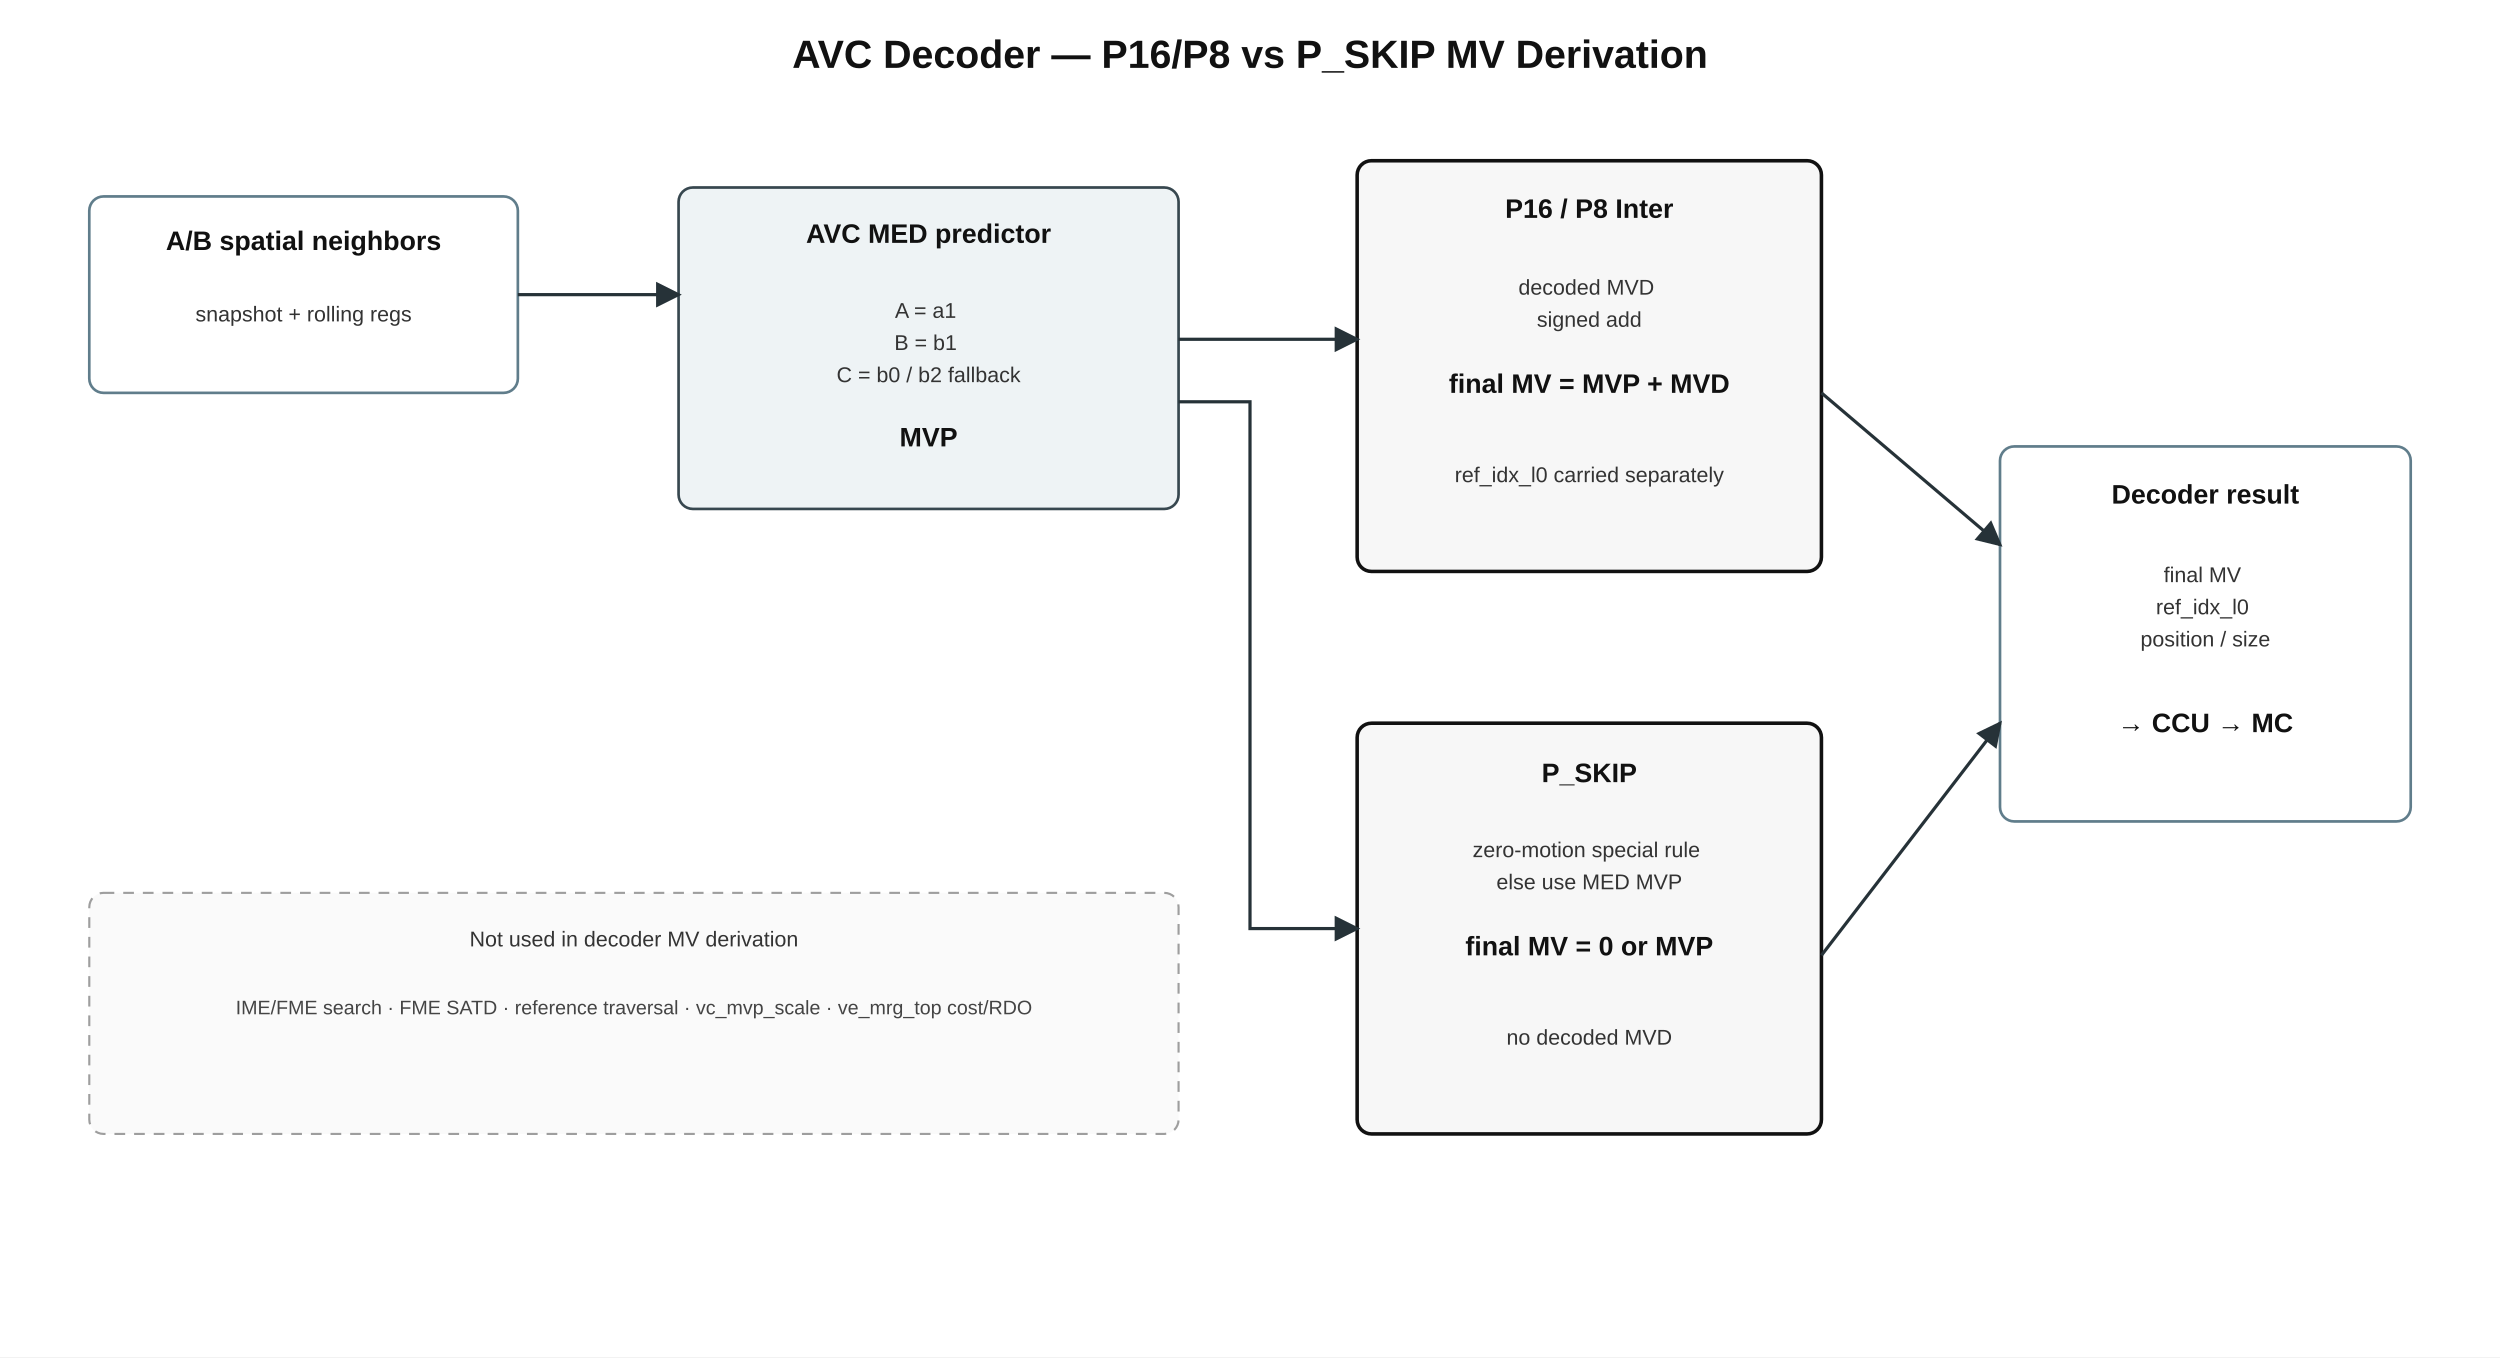
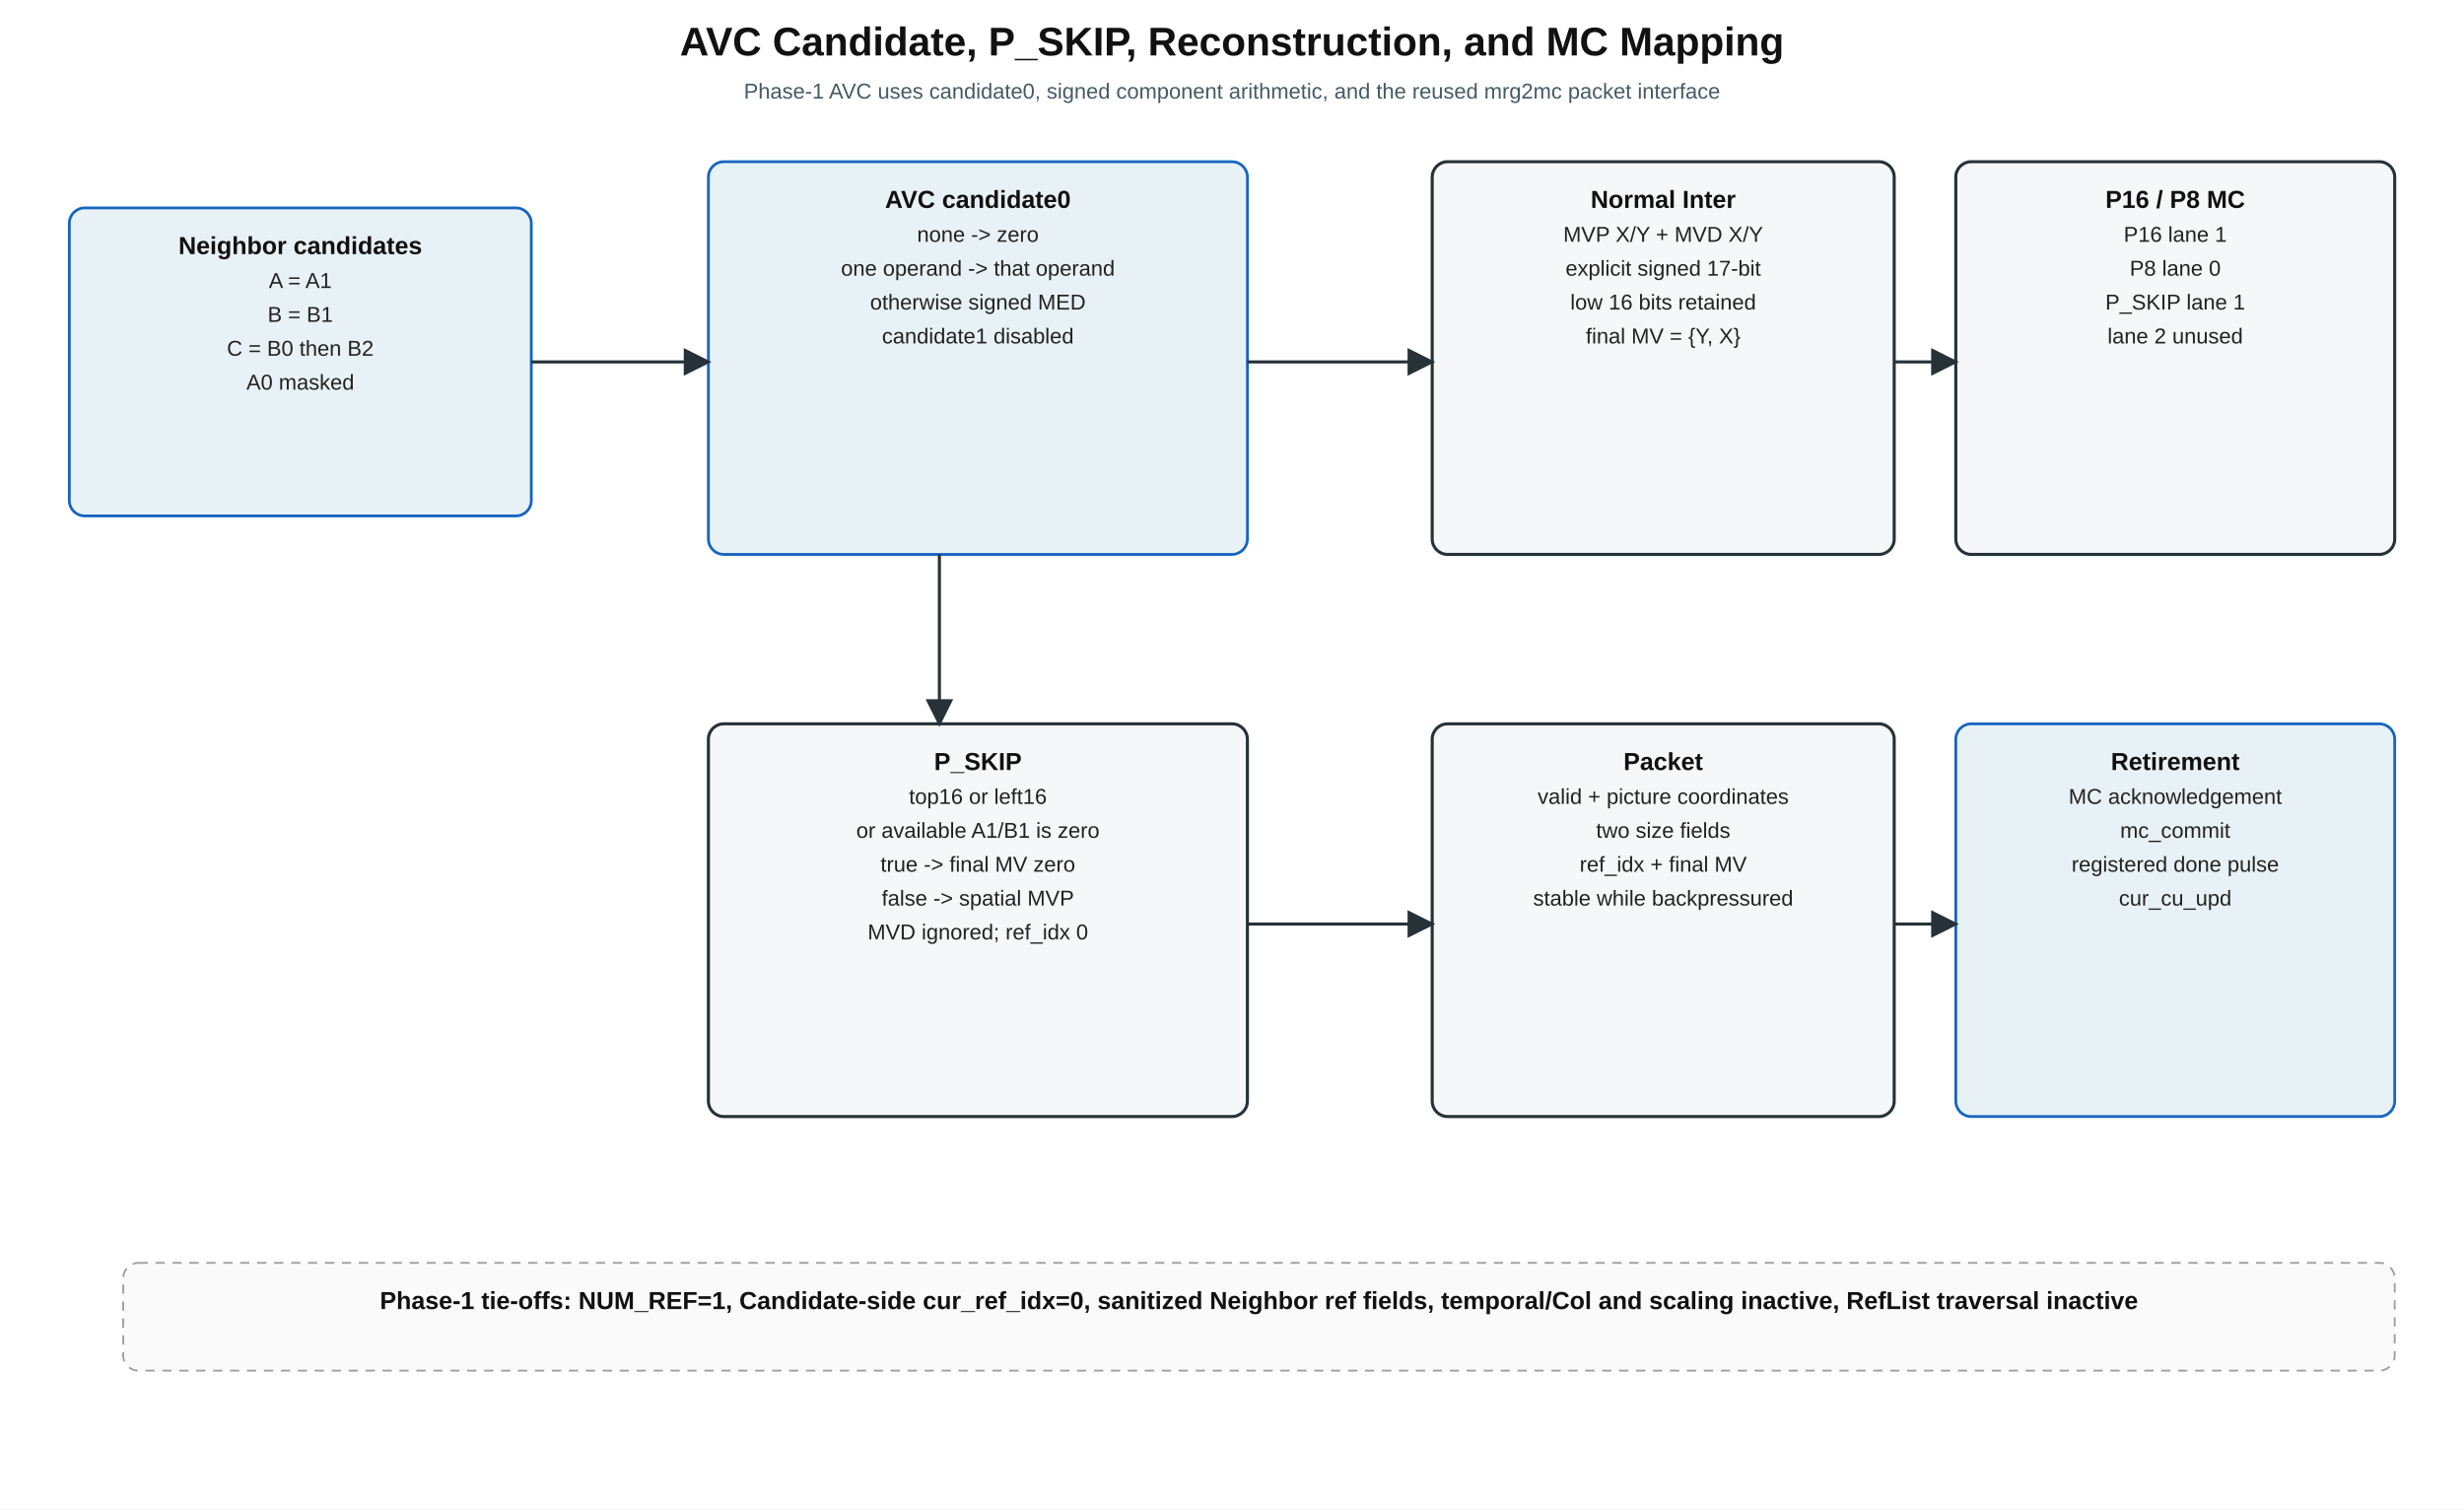
- <svg xmlns="http://www.w3.org/2000/svg" width="1400" height="760" viewBox="0 0 1400 760">
-   <rect x="0" y="0" width="1400" height="760" fill="#ffffff" />
+ <svg xmlns="http://www.w3.org/2000/svg" width="1600" height="980" viewBox="0 0 1600 980">
+   <rect width="100%" height="100%" fill="#ffffff" />
  <defs>
-     <marker id="arrow" markerWidth="8" markerHeight="8" refX="7" refY="4" orient="auto" markerUnits="strokeWidth">
-       <path d="M0,0 L8,4 L0,8 z" fill="#263238" />
+     <marker id="arrow" markerWidth="9" markerHeight="9" refX="8" refY="4.5" orient="auto">
+       <path d="M0,0 L9,4.5 L0,9 z" fill="#263238" />
    </marker>
-     <marker id="arrowDash" markerWidth="8" markerHeight="8" refX="7" refY="4" orient="auto" markerUnits="strokeWidth">
-       <path d="M0,0 L8,4 L0,8 z" fill="#607d8b" />
+     <marker id="feedbackArrow" markerWidth="9" markerHeight="9" refX="8" refY="4.5" orient="auto">
+       <path d="M0,0 L9,4.5 L0,9 z" fill="#1565c0" />
    </marker>
    <style>
-       .title { font: 700 22px Arial, 'Microsoft YaHei', sans-serif; fill:#111; }
-       .boxTitle { font: 700 15px Arial, 'Microsoft YaHei', sans-serif; fill:#111; }
-       .txt { font: 13px Arial, 'Microsoft YaHei', sans-serif; fill:#222; }
-       .small { font: 12px Arial, 'Microsoft YaHei', sans-serif; fill:#333; }
-       .tiny { font: 11px Arial, 'Microsoft YaHei', sans-serif; fill:#444; }
-       .reuse { fill:#eef3f5; stroke:#37474f; stroke-width:1.5; rx:8; }
-       .new { fill:#f7f7f7; stroke:#111; stroke-width:2; rx:8; }
-       .ext { fill:#fff; stroke:#607d8b; stroke-width:1.5; rx:8; }
-       .bypass { fill:#fafafa; stroke:#9e9e9e; stroke-width:1.2; stroke-dasharray:6 5; rx:8; }
-       .lane { fill:#ffffff; stroke:#90a4ae; stroke-width:1; rx:6; }
-       .arrow { fill:none; stroke:#263238; stroke-width:1.8; marker-end:url(#arrow); }
-       .arrow2 { fill:none; stroke:#263238; stroke-width:1.4; marker-end:url(#arrow); }
-       .dash { fill:none; stroke:#607d8b; stroke-width:1.4; stroke-dasharray:6 5; marker-end:url(#arrowDash); }
-       .feedback { fill:none; stroke:#455a64; stroke-width:1.6; marker-end:url(#arrow); }
+       .title { font: 700 26px Arial, sans-serif; fill: #111; }
+       .subtitle { font: 14px Arial, sans-serif; fill: #455a64; }
+       .box-title { font: 700 16px Arial, sans-serif; fill: #111; }
+       .body { font: 14px Arial, sans-serif; fill: #222; }
+       .small { font: 12px Arial, sans-serif; fill: #37474f; }
+       .tiny { font: 11px Arial, sans-serif; fill: #455a64; }
+       .external { fill: #fff; stroke: #607d8b; stroke-width: 1.5; rx: 10; }
+       .decoder { fill: #f5f7f8; stroke: #263238; stroke-width: 2; rx: 10; }
+       .reuse { fill: #e8f1f5; stroke: #1565c0; stroke-width: 1.8; rx: 10; }
+       .control { fill: #f3e5f5; stroke: #6a1b9a; stroke-width: 1.8; rx: 10; }
+       .flush { fill: #fff8e1; stroke: #ef6c00; stroke-width: 1.5; stroke-dasharray: 7 5; rx: 10; }
+       .disabled { fill: #fafafa; stroke: #9e9e9e; stroke-width: 1.2; stroke-dasharray: 6 5; rx: 10; }
+       .arrow { fill: none; stroke: #263238; stroke-width: 2; marker-end: url(#arrow); }
+       .feedback { fill: none; stroke: #1565c0; stroke-width: 1.8; marker-end: url(#feedbackArrow); }
    </style>
  </defs>
-   <text x="700" y="38" class="title" text-anchor="middle">AVC Decoder — P16/P8 vs P_SKIP MV Derivation</text>
-   <rect x="50" y="110" width="240" height="110" class="ext" />
-   <text x="170" y="140" class="boxTitle" text-anchor="middle">
-     <tspan x="170" dy="0">A/B spatial neighbors</tspan>
-   </text>
-   <text x="170" y="180" class="small" text-anchor="middle">
-     <tspan x="170" dy="0">snapshot + rolling regs</tspan>
-   </text>
-   <rect x="380" y="105" width="280" height="180" class="reuse" />
-   <text x="520" y="136" class="boxTitle" text-anchor="middle">
-     <tspan x="520" dy="0">AVC MED predictor</tspan>
-   </text>
-   <text x="520" y="178" class="small" text-anchor="middle">
-     <tspan x="520" dy="0">A = a1</tspan>
-     <tspan x="520" dy="18">B = b1</tspan>
-     <tspan x="520" dy="18">C = b0 / b2 fallback</tspan>
-   </text>
-   <text x="520" y="250" class="boxTitle" text-anchor="middle">MVP</text>
-   <path d="M290,165 L380,165" class="arrow" />
-   <rect x="760" y="90" width="260" height="230" class="new" />
-   <text x="890" y="122" class="boxTitle" text-anchor="middle">
-     <tspan x="890" dy="0">P16 / P8 Inter</tspan>
-   </text>
-   <text x="890" y="165" class="small" text-anchor="middle">
-     <tspan x="890" dy="0">decoded MVD</tspan>
-     <tspan x="890" dy="18">signed add</tspan>
-   </text>
-   <text x="890" y="220" class="boxTitle" text-anchor="middle">final MV = MVP + MVD</text>
-   <text x="890" y="270" class="small" text-anchor="middle">ref_idx_l0 carried separately</text>
-   <path d="M660,190 L760,190" class="arrow" />
-   <rect x="760" y="405" width="260" height="230" class="new" />
-   <text x="890" y="438" class="boxTitle" text-anchor="middle">
-     <tspan x="890" dy="0">P_SKIP</tspan>
-   </text>
-   <text x="890" y="480" class="small" text-anchor="middle">
-     <tspan x="890" dy="0">zero-motion special rule</tspan>
-     <tspan x="890" dy="18">else use MED MVP</tspan>
-   </text>
-   <text x="890" y="535" class="boxTitle" text-anchor="middle">final MV = 0 or MVP</text>
-   <text x="890" y="585" class="small" text-anchor="middle">no decoded MVD</text>
-   <path d="M660,225 L700,225 L700,520 L760,520" class="arrow" />
-   <rect x="1120" y="250" width="230" height="210" class="ext" />
-   <text x="1235" y="282" class="boxTitle" text-anchor="middle">
-     <tspan x="1235" dy="0">Decoder result</tspan>
-   </text>
-   <text x="1235" y="326" class="small" text-anchor="middle">
-     <tspan x="1235" dy="0">final MV</tspan>
-     <tspan x="1235" dy="18">ref_idx_l0</tspan>
-     <tspan x="1235" dy="18">position / size</tspan>
-   </text>
-   <text x="1235" y="410" class="boxTitle" text-anchor="middle">→ CCU → MC</text>
-   <path d="M1020,220 L1120,305" class="arrow" />
-   <path d="M1020,535 L1120,405" class="arrow" />
-   <rect x="50" y="500" width="610" height="135" class="bypass" />
-   <text x="355" y="530" class="small" text-anchor="middle">
-     <tspan x="355" dy="0">Not used in decoder MV derivation</tspan>
-   </text>
-   <text x="355" y="568" class="tiny" text-anchor="middle">
-     <tspan x="355" dy="0">IME/FME search · FME SATD · reference traversal · vc_mvp_scale · ve_mrg_top cost/RDO</tspan>
-   </text>
+   <text x="800" y="36" class="title" text-anchor="middle">AVC Candidate, P_SKIP, Reconstruction, and MC Mapping</text>
+   <text x="800" y="64" class="subtitle" text-anchor="middle">Phase-1 AVC uses candidate0, signed component arithmetic, and the reused mrg2mc packet interface</text>
+   <rect x="45" y="135" width="300" height="200" class="reuse" />
+   <text x="195.0" y="165" class="box-title" text-anchor="middle">Neighbor candidates</text>
+   <text x="195.0" y="187" class="body" text-anchor="middle">A = A1</text>
+   <text x="195.0" y="209" class="body" text-anchor="middle">B = B1</text>
+   <text x="195.0" y="231" class="body" text-anchor="middle">C = B0 then B2</text>
+   <text x="195.0" y="253" class="body" text-anchor="middle">A0 masked</text>
+   <rect x="460" y="105" width="350" height="255" class="reuse" />
+   <text x="635.0" y="135" class="box-title" text-anchor="middle">AVC candidate0</text>
+   <text x="635.0" y="157" class="body" text-anchor="middle">none -&gt; zero</text>
+   <text x="635.0" y="179" class="body" text-anchor="middle">one operand -&gt; that operand</text>
+   <text x="635.0" y="201" class="body" text-anchor="middle">otherwise signed MED</text>
+   <text x="635.0" y="223" class="body" text-anchor="middle">candidate1 disabled</text>
+   <path d="M345,235 L460,235" class="arrow" />
+   <rect x="930" y="105" width="300" height="255" class="decoder" />
+   <text x="1080.0" y="135" class="box-title" text-anchor="middle">Normal Inter</text>
+   <text x="1080.0" y="157" class="body" text-anchor="middle">MVP X/Y + MVD X/Y</text>
+   <text x="1080.0" y="179" class="body" text-anchor="middle">explicit signed 17-bit</text>
+   <text x="1080.0" y="201" class="body" text-anchor="middle">low 16 bits retained</text>
+   <text x="1080.0" y="223" class="body" text-anchor="middle">final MV = {Y, X}</text>
+   <path d="M810,235 L930,235" class="arrow" />
+   <rect x="1270" y="105" width="285" height="255" class="decoder" />
+   <text x="1412.5" y="135" class="box-title" text-anchor="middle">P16 / P8 MC</text>
+   <text x="1412.5" y="157" class="body" text-anchor="middle">P16 lane 1</text>
+   <text x="1412.5" y="179" class="body" text-anchor="middle">P8 lane 0</text>
+   <text x="1412.5" y="201" class="body" text-anchor="middle">P_SKIP lane 1</text>
+   <text x="1412.5" y="223" class="body" text-anchor="middle">lane 2 unused</text>
+   <path d="M1230,235 L1270,235" class="arrow" />
+   <rect x="460" y="470" width="350" height="255" class="decoder" />
+   <text x="635.0" y="500" class="box-title" text-anchor="middle">P_SKIP</text>
+   <text x="635.0" y="522" class="body" text-anchor="middle">top16 or left16</text>
+   <text x="635.0" y="544" class="body" text-anchor="middle">or available A1/B1 is zero</text>
+   <text x="635.0" y="566" class="body" text-anchor="middle">true -&gt; final MV zero</text>
+   <text x="635.0" y="588" class="body" text-anchor="middle">false -&gt; spatial MVP</text>
+   <text x="635.0" y="610" class="body" text-anchor="middle">MVD ignored; ref_idx 0</text>
+   <path d="M610,360 L610,470" class="arrow" />
+   <rect x="930" y="470" width="300" height="255" class="decoder" />
+   <text x="1080.0" y="500" class="box-title" text-anchor="middle">Packet</text>
+   <text x="1080.0" y="522" class="body" text-anchor="middle">valid + picture coordinates</text>
+   <text x="1080.0" y="544" class="body" text-anchor="middle">two size fields</text>
+   <text x="1080.0" y="566" class="body" text-anchor="middle">ref_idx + final MV</text>
+   <text x="1080.0" y="588" class="body" text-anchor="middle">stable while backpressured</text>
+   <path d="M810,600 L930,600" class="arrow" />
+   <rect x="1270" y="470" width="285" height="255" class="reuse" />
+   <text x="1412.5" y="500" class="box-title" text-anchor="middle">Retirement</text>
+   <text x="1412.5" y="522" class="body" text-anchor="middle">MC acknowledgement</text>
+   <text x="1412.5" y="544" class="body" text-anchor="middle">mc_commit</text>
+   <text x="1412.5" y="566" class="body" text-anchor="middle">registered done pulse</text>
+   <text x="1412.5" y="588" class="body" text-anchor="middle">cur_cu_upd</text>
+   <path d="M1230,600 L1270,600" class="arrow" />
+   <rect x="80" y="820" width="1475" height="70" class="disabled" />
+   <text x="817.5" y="850" class="box-title" text-anchor="middle">Phase-1 tie-offs: NUM_REF=1, Candidate-side cur_ref_idx=0, sanitized Neighbor ref fields, temporal/Col and scaling inactive, RefList traversal inactive</text>
</svg>
